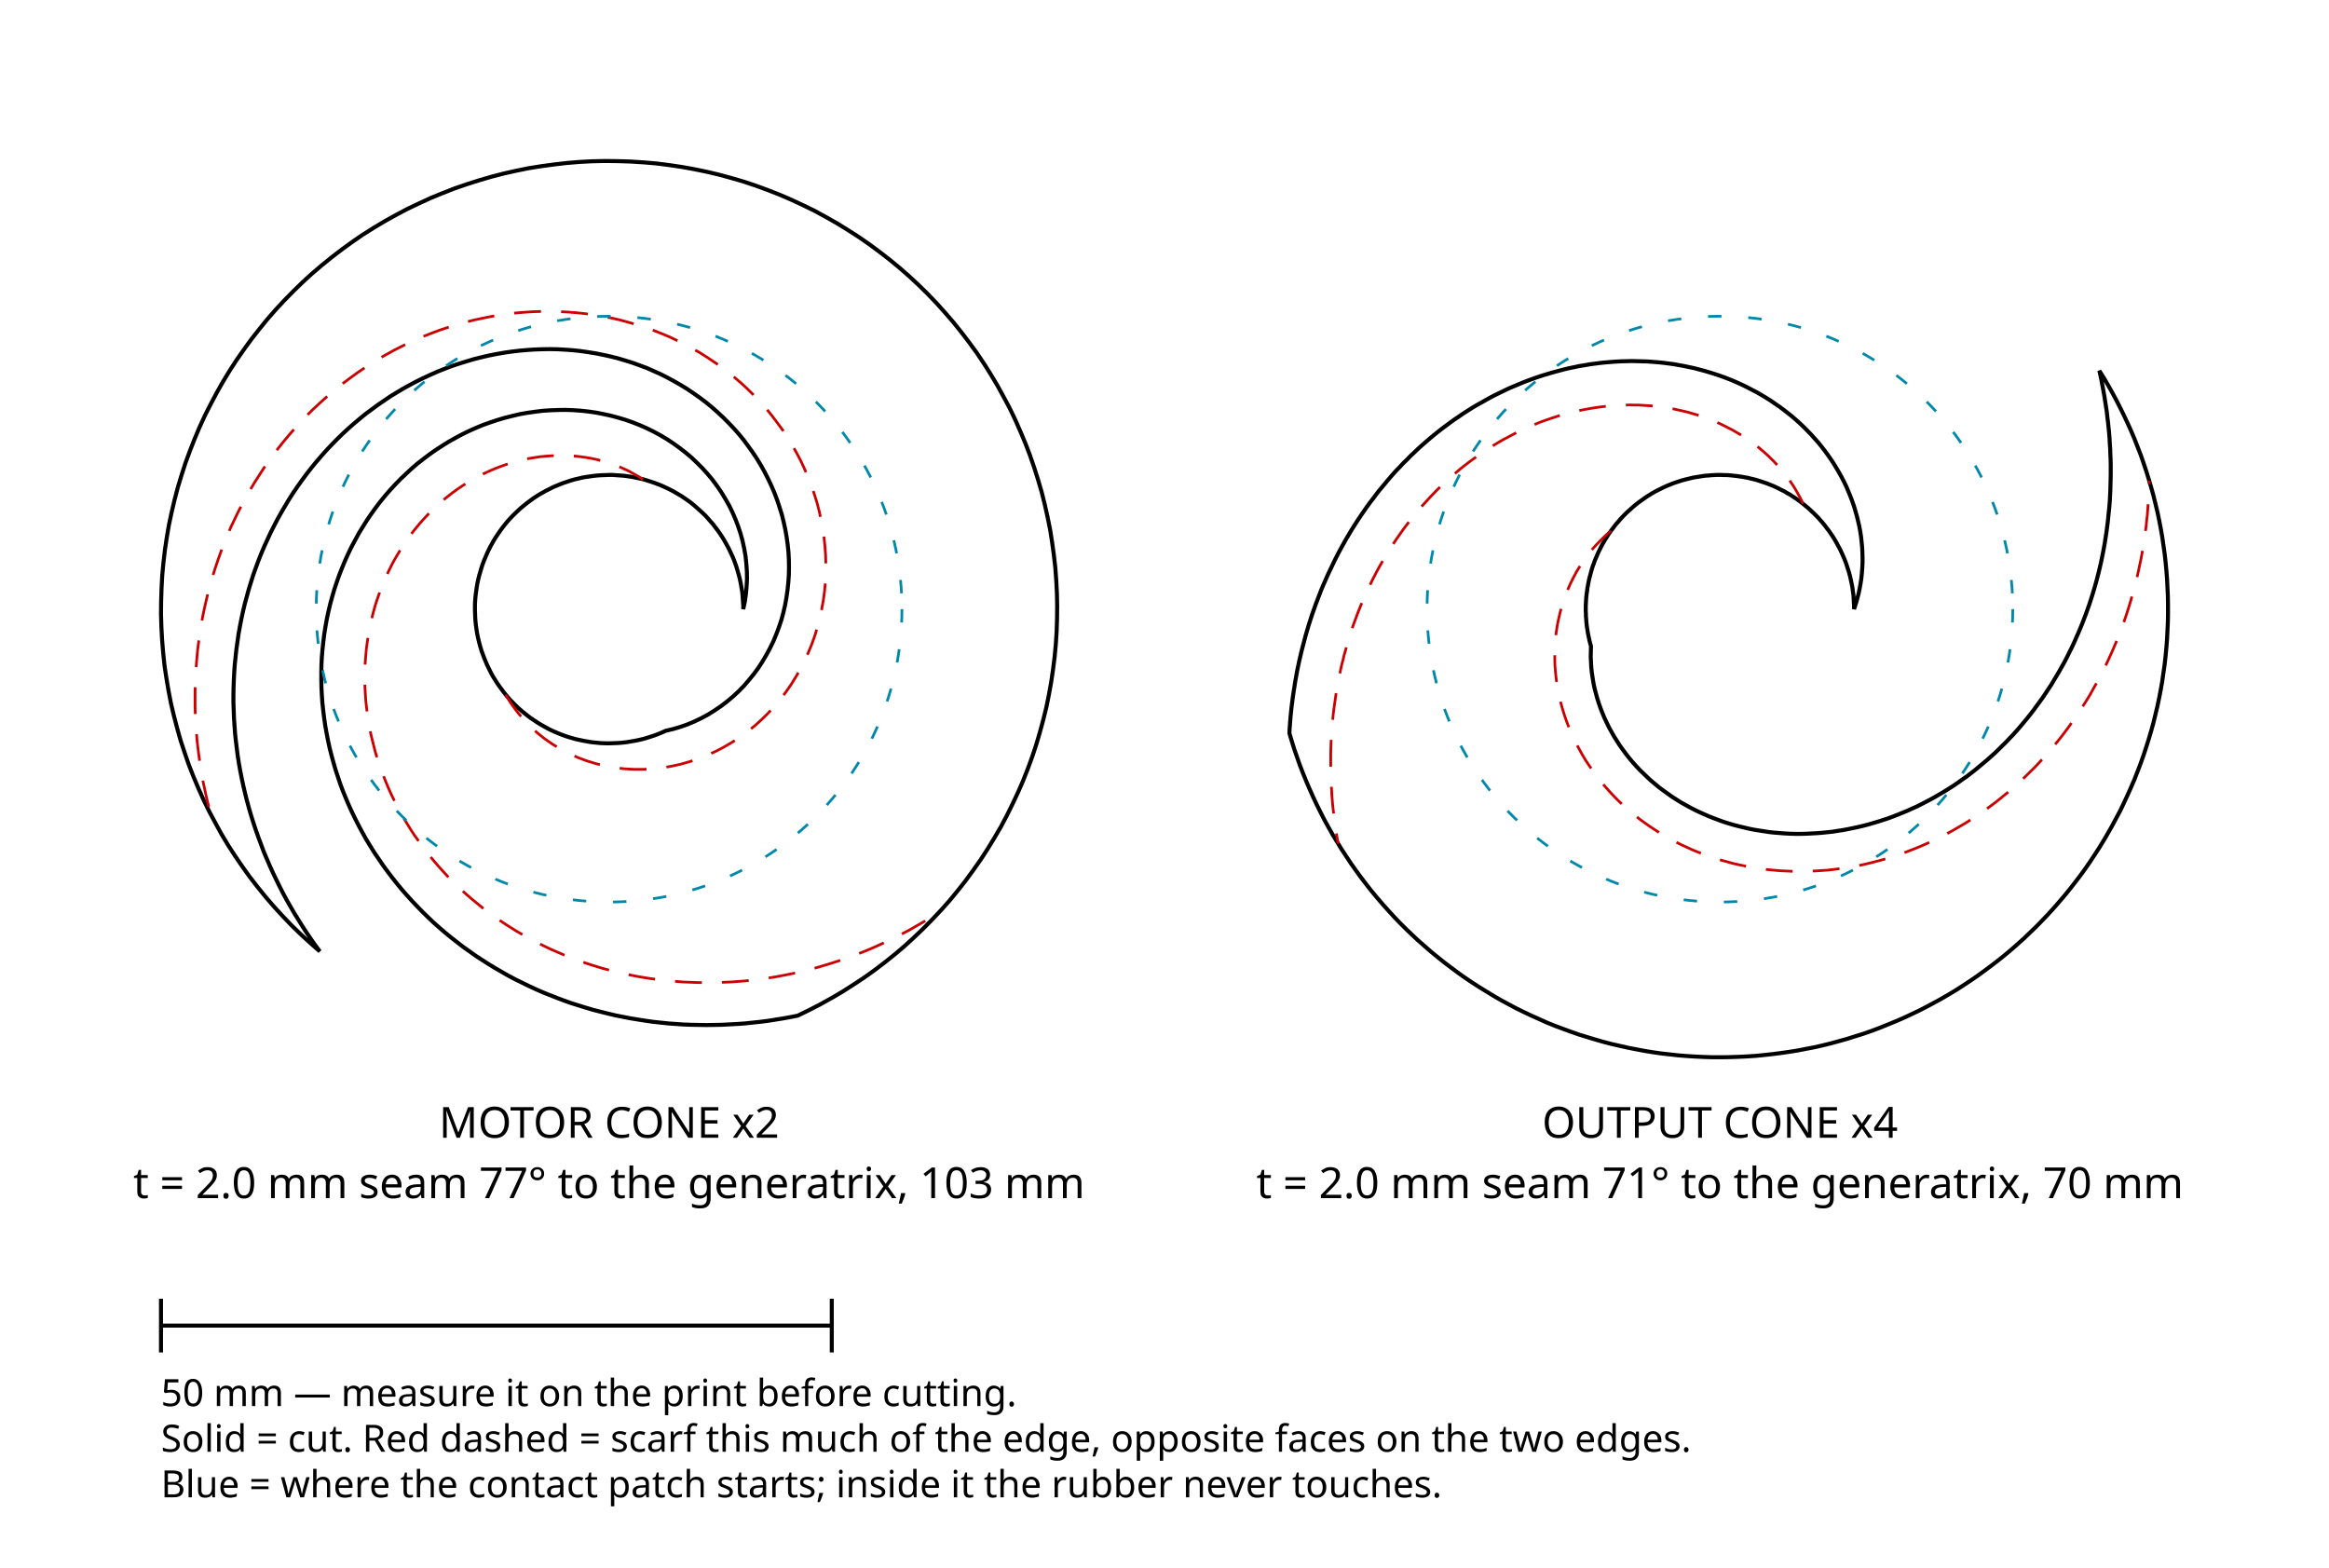
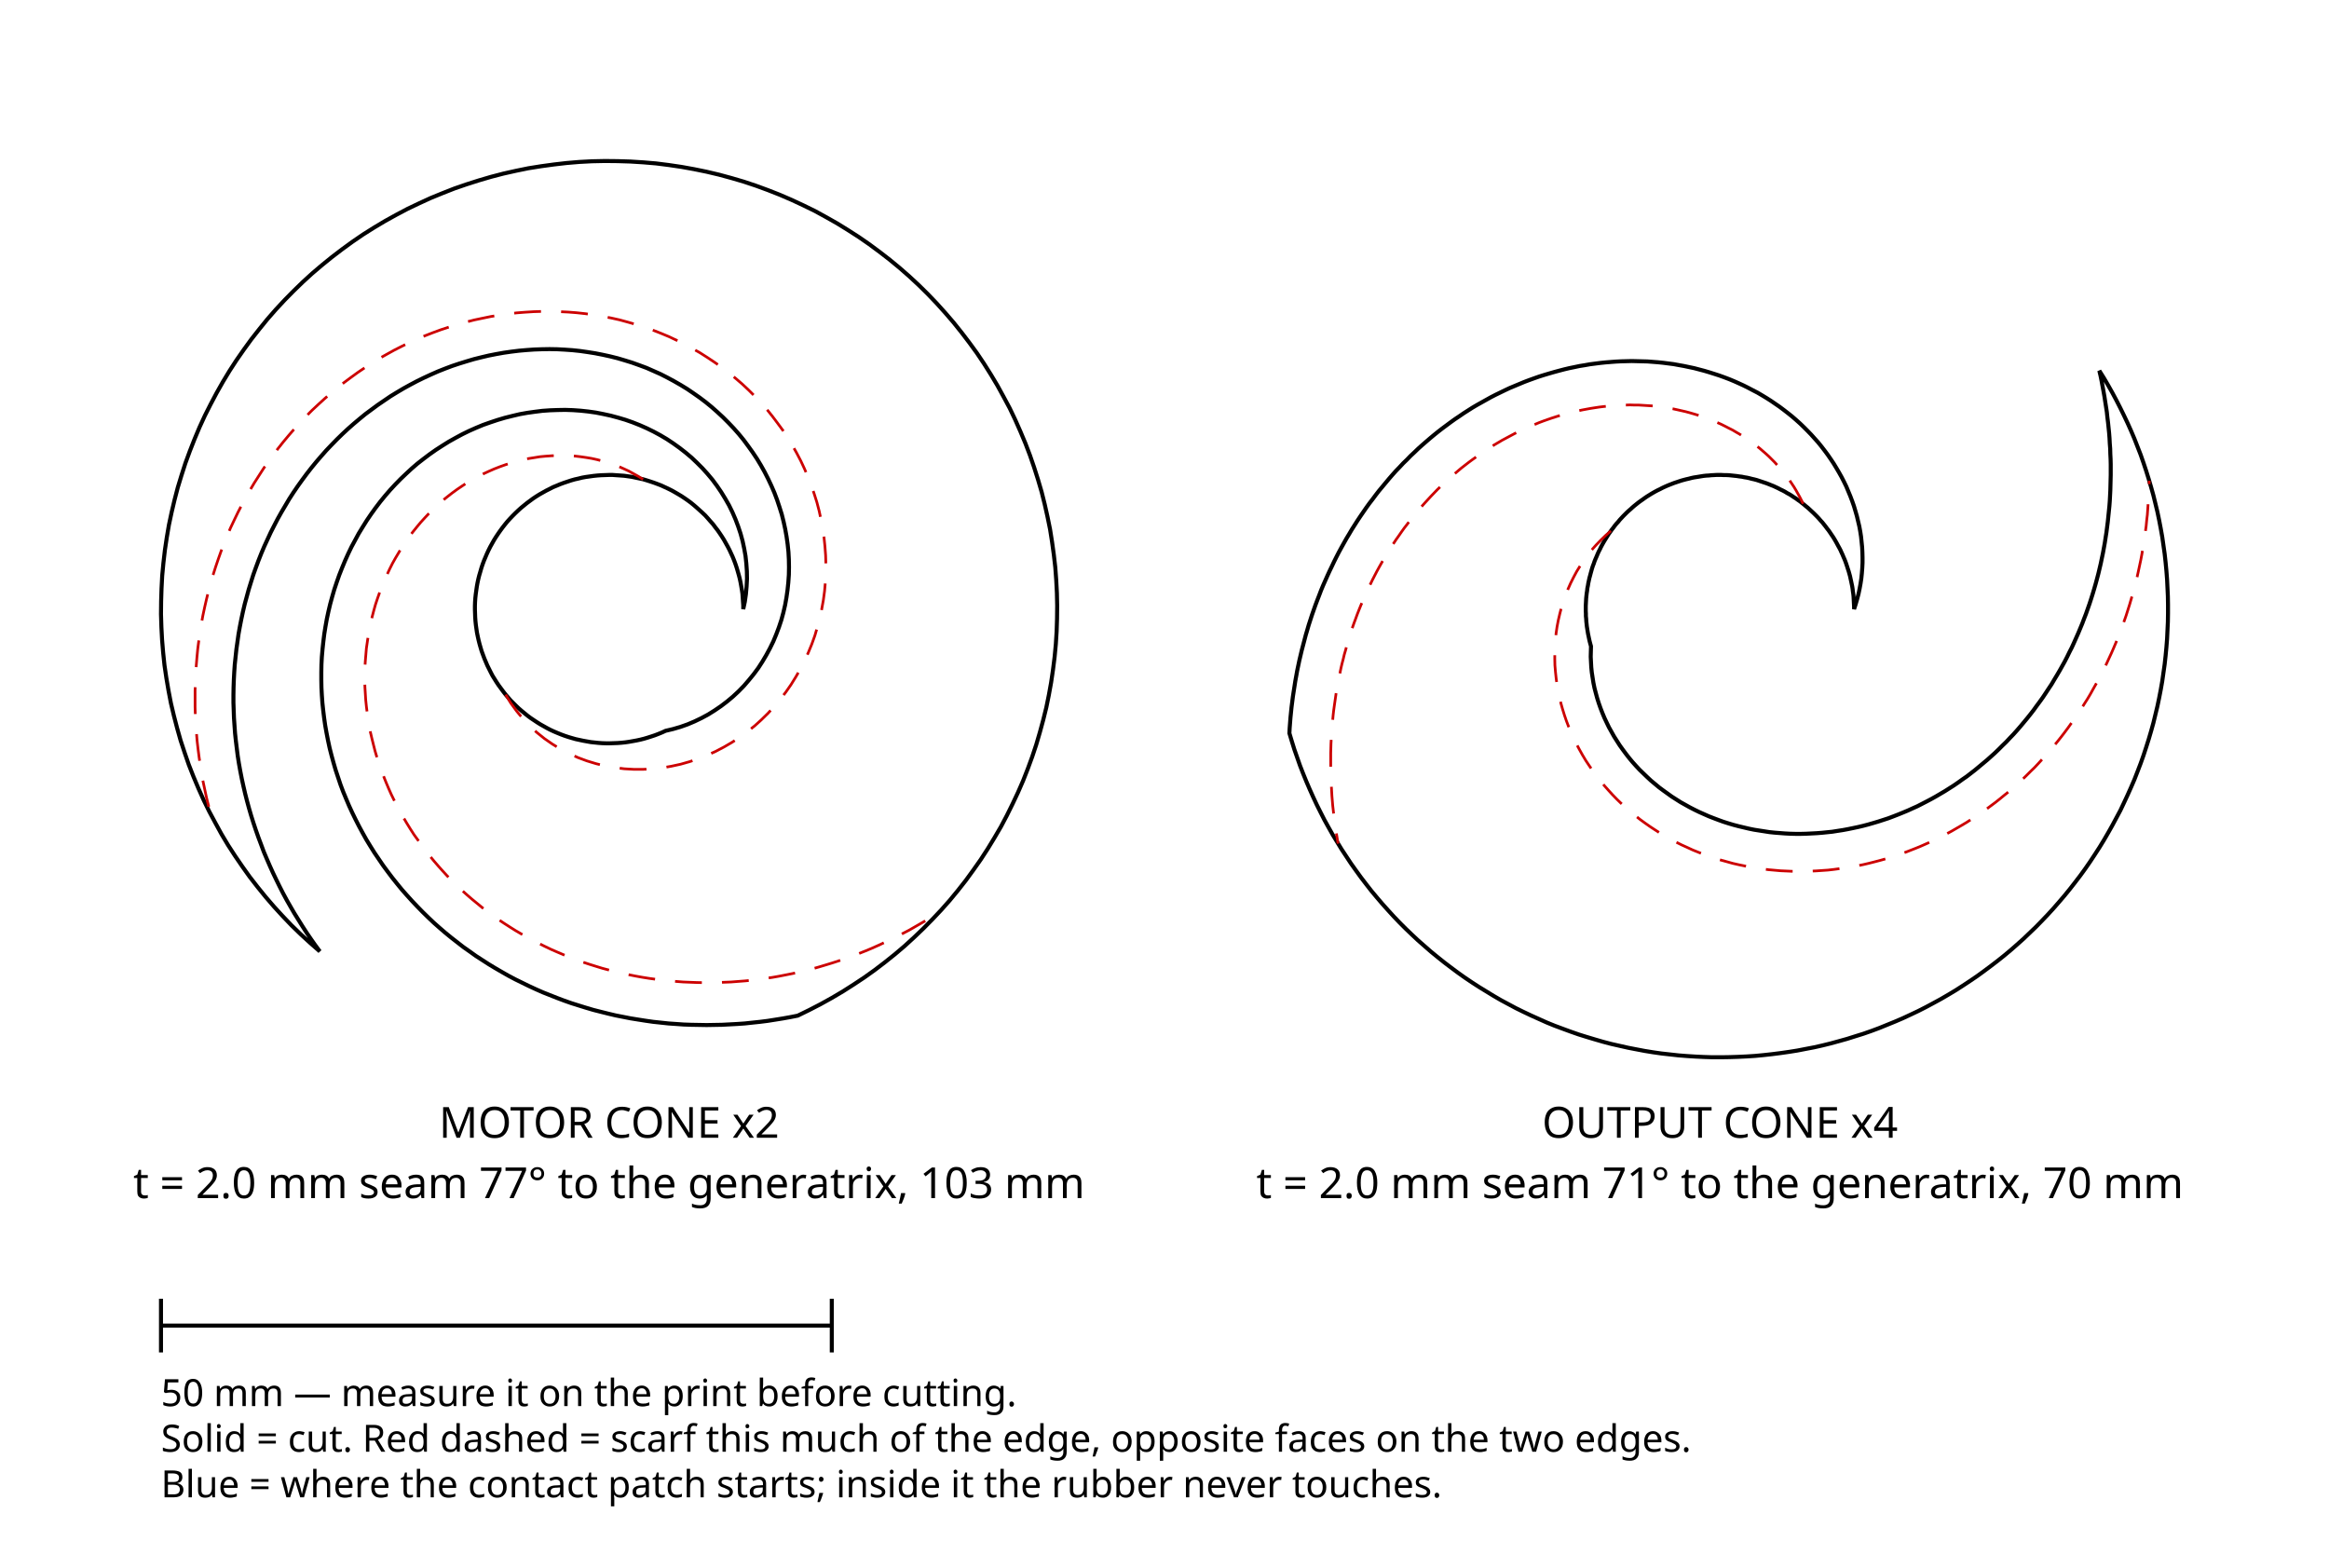
<svg xmlns="http://www.w3.org/2000/svg" width="173.6mm" height="116.8mm" viewBox="0 0 173.6 116.8">
  <polygon points="55.40,45.40 55.52,44.84 55.60,44.28 55.65,43.71 55.68,43.14 55.67,42.57 55.63,42.00 55.57,41.44 55.47,40.88 55.35,40.32 55.20,39.77 55.02,39.23 54.82,38.70 54.59,38.17 54.34,37.66 54.06,37.17 53.76,36.68 53.44,36.21 53.10,35.75 52.73,35.31 52.35,34.89 51.95,34.49 51.54,34.10 51.10,33.73 50.65,33.38 50.19,33.05 49.71,32.73 49.22,32.44 48.72,32.17 48.21,31.92 47.69,31.69 47.16,31.48 46.62,31.29 46.08,31.13 45.52,30.98 44.97,30.86 44.41,30.75 43.84,30.67 43.28,30.61 42.71,30.57 42.14,30.55 41.57,30.56 41.00,30.58 40.43,30.62 39.87,30.69 39.30,30.77 38.74,30.87 38.19,31.00 37.63,31.14 37.09,31.30 36.55,31.48 36.01,31.67 35.48,31.89 34.96,32.12 34.45,32.37 33.95,32.64 33.45,32.92 32.97,33.22 32.49,33.53 32.02,33.86 31.57,34.20 31.12,34.55 30.69,34.92 30.27,35.31 29.86,35.70 29.46,36.11 29.07,36.53 28.70,36.96 28.34,37.40 27.99,37.86 27.66,38.32 27.34,38.79 27.04,39.27 26.74,39.76 26.47,40.26 26.20,40.76 25.95,41.28 25.72,41.79 25.50,42.32 25.29,42.85 25.10,43.39 24.92,43.93 24.76,44.48 24.61,45.03 24.48,45.58 24.36,46.14 24.26,46.70 24.17,47.26 24.10,47.83 24.04,48.39 23.99,48.96 23.96,49.53 23.95,50.10 23.95,50.67 23.96,51.24 23.99,51.81 24.03,52.38 24.09,52.94 24.16,53.51 24.24,54.07 24.34,54.63 24.45,55.19 24.57,55.75 24.71,56.30 24.86,56.85 25.02,57.40 25.20,57.94 25.38,58.48 25.58,59.01 25.80,59.54 26.02,60.06 26.26,60.58 26.51,61.09 26.77,61.60 27.04,62.10 27.32,62.60 27.62,63.09 27.92,63.57 28.24,64.04 28.56,64.51 28.90,64.97 29.24,65.42 29.60,65.87 29.96,66.31 30.34,66.74 30.72,67.16 31.11,67.57 31.51,67.98 31.92,68.38 32.33,68.77 32.76,69.15 33.19,69.52 33.63,69.88 34.08,70.23 34.53,70.58 35.00,70.91 35.46,71.24 35.94,71.55 36.42,71.86 36.90,72.15 37.40,72.44 37.89,72.72 38.40,72.99 38.91,73.24 39.42,73.49 39.94,73.73 40.46,73.96 40.99,74.17 41.52,74.38 42.05,74.58 42.59,74.77 43.13,74.94 43.68,75.11 44.22,75.27 44.77,75.41 45.33,75.55 45.88,75.68 46.44,75.79 47.00,75.90 47.56,75.99 48.13,76.08 48.69,76.16 49.26,76.22 49.82,76.28 50.39,76.32 50.96,76.36 51.53,76.38 52.10,76.39 52.67,76.40 53.24,76.39 53.81,76.38 54.38,76.35 54.95,76.32 55.52,76.28 56.08,76.22 56.65,76.16 57.21,76.09 57.78,76.00 58.34,75.91 58.90,75.81 59.46,75.70 60.32,75.28 61.17,74.84 62.00,74.38 62.83,73.89 63.63,73.38 64.43,72.85 65.20,72.30 65.96,71.72 66.71,71.12 67.44,70.50 68.14,69.86 68.83,69.20 69.50,68.52 70.16,67.82 70.79,67.11 71.40,66.37 71.99,65.62 72.55,64.85 73.10,64.07 73.62,63.27 74.12,62.45 74.60,61.63 75.05,60.78 75.47,59.93 75.88,59.06 76.26,58.19 76.61,57.30 76.94,56.40 77.24,55.50 77.51,54.58 77.76,53.66 77.99,52.73 78.18,51.80 78.35,50.86 78.49,49.91 78.61,48.96 78.70,48.01 78.76,47.06 78.79,46.11 78.80,45.15 78.78,44.20 78.73,43.24 78.66,42.29 78.55,41.34 78.42,40.40 78.27,39.45 78.08,38.52 77.87,37.58 77.64,36.66 77.37,35.74 77.08,34.83 76.77,33.93 76.43,33.04 76.06,32.16 75.67,31.28 75.26,30.42 74.81,29.58 74.35,28.74 73.86,27.92 73.35,27.11 72.82,26.32 72.26,25.55 71.68,24.79 71.08,24.04 70.46,23.32 69.82,22.61 69.16,21.92 68.48,21.25 67.78,20.60 67.06,19.97 66.32,19.36 65.57,18.78 64.80,18.21 64.02,17.67 63.21,17.15 62.40,16.65 61.57,16.18 60.73,15.72 59.87,15.30 59.01,14.90 58.13,14.52 57.24,14.17 56.34,13.84 55.44,13.54 54.52,13.27 53.60,13.02 52.67,12.80 51.74,12.61 50.80,12.44 49.85,12.30 48.90,12.18 47.95,12.10 47.00,12.04 46.04,12.01 45.09,12.00 44.13,12.02 43.18,12.07 42.23,12.15 41.28,12.26 40.33,12.39 39.39,12.54 38.46,12.73 37.52,12.94 36.60,13.18 35.68,13.45 34.77,13.74 33.87,14.05 32.98,14.40 32.10,14.76 31.23,15.16 30.37,15.57 29.52,16.02 28.69,16.48 27.87,16.97 27.06,17.48 26.27,18.02 25.50,18.58 24.74,19.16 24.00,19.76 23.27,20.38 22.57,21.02 21.88,21.69 21.21,22.37 20.56,23.07 19.93,23.79 19.33,24.53 18.74,25.28 18.18,26.05 17.63,26.84 17.11,27.64 16.62,28.45 16.15,29.28 15.70,30.13 15.27,30.98 14.87,31.85 14.50,32.73 14.15,33.62 13.82,34.52 13.53,35.42 13.25,36.34 13.01,37.26 12.79,38.19 12.59,39.13 12.43,40.07 12.29,41.01 12.18,41.96 12.09,42.91 12.04,43.86 12.01,44.82 12.00,45.77 12.03,46.73 12.08,47.68 12.16,48.63 12.26,49.58 12.40,50.53 12.56,51.47 12.74,52.41 12.96,53.34 13.20,54.26 13.46,55.18 13.76,56.09 14.07,56.99 14.42,57.88 14.79,58.76 15.18,59.63 15.60,60.49 16.05,61.33 16.51,62.17 17.00,62.99 17.52,63.79 18.06,64.58 18.61,65.35 19.20,66.11 19.80,66.85 20.42,67.57 21.07,68.28 21.73,68.97 22.41,69.63 23.12,70.28 23.84,70.91 23.84,70.91 23.50,70.45 23.17,69.98 22.85,69.51 22.54,69.03 22.24,68.55 21.94,68.07 21.65,67.57 21.37,67.08 21.10,66.58 20.84,66.07 20.59,65.56 20.34,65.04 20.11,64.53 19.88,64.00 19.66,63.48 19.46,62.94 19.26,62.41 19.07,61.87 18.89,61.33 18.72,60.79 18.56,60.24 18.41,59.69 18.27,59.14 18.14,58.58 18.02,58.03 17.91,57.47 17.81,56.91 17.72,56.34 17.65,55.78 17.58,55.21 17.52,54.65 17.48,54.08 17.44,53.51 17.42,52.94 17.40,52.37 17.40,51.80 17.41,51.23 17.43,50.66 17.46,50.09 17.50,49.52 17.56,48.96 17.62,48.39 17.70,47.83 17.78,47.26 17.88,46.70 17.99,46.14 18.11,45.58 18.24,45.03 18.39,44.48 18.54,43.93 18.71,43.38 18.88,42.84 19.07,42.31 19.27,41.77 19.48,41.24 19.70,40.72 19.94,40.20 20.18,39.68 20.44,39.17 20.70,38.67 20.98,38.17 21.27,37.68 21.56,37.19 21.87,36.71 22.19,36.24 22.52,35.78 22.86,35.32 23.21,34.87 23.57,34.43 23.94,34.00 24.32,33.57 24.71,33.16 25.11,32.75 25.52,32.35 25.94,31.96 26.36,31.59 26.80,31.22 27.24,30.86 27.70,30.52 28.16,30.18 28.63,29.86 29.10,29.54 29.59,29.24 30.08,28.95 30.57,28.68 31.08,28.41 31.59,28.16 32.11,27.92 32.63,27.69 33.16,27.48 33.69,27.28 34.23,27.10 34.78,26.93 35.32,26.77 35.88,26.63 36.43,26.50 36.99,26.39 37.55,26.29 38.11,26.21 38.68,26.14 39.25,26.09 39.82,26.05 40.39,26.03 40.96,26.02 41.53,26.03 42.09,26.06 42.66,26.10 43.23,26.16 43.79,26.24 44.36,26.33 44.92,26.44 45.47,26.56 46.03,26.70 46.57,26.86 47.12,27.03 47.65,27.22 48.19,27.42 48.71,27.65 49.23,27.88 49.74,28.14 50.24,28.41 50.73,28.69 51.22,28.99 51.69,29.31 52.16,29.64 52.61,29.98 53.05,30.34 53.48,30.72 53.90,31.11 54.30,31.51 54.69,31.92 55.07,32.35 55.43,32.79 55.77,33.25 56.10,33.71 56.42,34.19 56.71,34.67 56.99,35.17 57.25,35.68 57.49,36.19 57.72,36.72 57.92,37.25 58.10,37.79 58.27,38.33 58.41,38.89 58.53,39.44 58.63,40.00 58.71,40.57 58.77,41.14 58.80,41.70 58.81,42.27 58.80,42.84 58.76,43.41 58.70,43.98 58.62,44.54 58.52,45.10 58.39,45.66 58.24,46.21 58.06,46.75 57.86,47.28 57.64,47.81 57.39,48.32 57.12,48.82 56.83,49.31 56.52,49.79 56.18,50.25 55.82,50.69 55.45,51.12 55.05,51.53 54.63,51.92 54.20,52.28 53.74,52.63 53.27,52.95 52.79,53.25 52.29,53.52 51.77,53.77 51.25,53.99 50.71,54.18 50.16,54.34 49.61,54.47 49.35,54.59 49.08,54.70 48.82,54.80 48.55,54.89 48.27,54.98 48.00,55.06 47.72,55.13 47.44,55.19 47.16,55.24 46.88,55.29 46.60,55.33 46.31,55.36 46.03,55.38 45.74,55.39 45.46,55.40 45.17,55.40 44.88,55.39 44.60,55.37 44.31,55.34 44.03,55.31 43.75,55.26 43.47,55.21 43.19,55.15 42.91,55.09 42.63,55.01 42.36,54.93 42.09,54.84 41.82,54.74 41.55,54.63 41.29,54.52 41.03,54.40 40.78,54.27 40.53,54.13 40.28,53.99 40.04,53.84 39.80,53.68 39.56,53.52 39.33,53.35 39.11,53.17 38.89,52.99 38.67,52.80 38.46,52.60 38.26,52.40 38.06,52.20 37.87,51.98 37.69,51.77 37.51,51.54 37.34,51.31 37.17,51.08 37.01,50.84 36.86,50.60 36.71,50.36 36.58,50.11 36.45,49.85 36.32,49.59 36.21,49.33 36.10,49.07 36.00,48.80 35.90,48.53 35.82,48.26 35.74,47.98 35.67,47.70 35.61,47.43 35.55,47.14 35.51,46.86 35.47,46.58 35.44,46.29 35.42,46.01 35.41,45.72 35.40,45.44 35.40,45.15 35.41,44.87 35.43,44.58 35.46,44.30 35.50,44.01 35.54,43.73 35.59,43.45 35.65,43.17 35.72,42.89 35.80,42.62 35.88,42.34 35.97,42.07 36.07,41.80 36.18,41.54 36.29,41.28 36.41,41.02 36.54,40.76 36.68,40.51 36.82,40.26 36.97,40.02 37.13,39.78 37.29,39.55 37.46,39.32 37.64,39.09 37.82,38.87 38.01,38.66 38.21,38.45 38.41,38.25 38.62,38.05 38.83,37.86 39.05,37.68 39.27,37.50 39.50,37.33 39.73,37.16 39.97,37.00 40.21,36.85 40.46,36.71 40.71,36.57 40.97,36.44 41.22,36.31 41.49,36.20 41.75,36.09 42.02,35.99 42.29,35.90 42.56,35.81 42.84,35.73 43.11,35.67 43.39,35.60 43.67,35.55 43.96,35.51 44.24,35.47 44.53,35.44 44.81,35.42 45.10,35.41 45.38,35.40 45.67,35.40 45.95,35.42 46.24,35.44 46.52,35.46 46.81,35.50 47.09,35.54 47.37,35.60 47.65,35.66 47.93,35.72 48.20,35.80 48.48,35.89 48.75,35.98 49.02,36.08 49.28,36.18 49.54,36.30 49.80,36.42 50.06,36.55 50.31,36.69 50.55,36.83 50.80,36.98 51.04,37.14 51.27,37.30 51.50,37.47 51.72,37.65 51.94,37.84 52.15,38.03 52.36,38.22 52.57,38.42 52.76,38.63 52.95,38.85 53.14,39.06 53.31,39.29 53.49,39.52 53.65,39.75 53.81,39.99 53.96,40.23 54.10,40.48 54.24,40.73 54.37,40.98 54.49,41.24 54.61,41.50 54.72,41.77 54.82,42.04 54.91,42.31 54.99,42.58 55.07,42.86 55.14,43.13 55.20,43.41 55.25,43.69 55.30,43.98 55.34,44.26 55.36,44.54 55.38,44.83 55.40,45.11" fill="none" stroke="#000" stroke-width="0.3" />
  <polyline points="47.93,35.73 47.59,35.51 47.23,35.31 46.87,35.11 46.50,34.94 46.12,34.77 45.73,34.63 45.33,34.49 44.93,34.37 44.52,34.26 44.11,34.17 43.69,34.10 43.27,34.04 42.84,33.99 42.41,33.96 41.98,33.95 41.55,33.95 41.12,33.97 40.68,34.00 40.25,34.04 39.82,34.11 39.38,34.18 38.95,34.27 38.52,34.38 38.10,34.50 37.67,34.64 37.25,34.79 36.84,34.95 36.43,35.13 36.02,35.32 35.62,35.53 35.22,35.74 34.83,35.97 34.45,36.22 34.08,36.47 33.71,36.74 33.35,37.02 32.99,37.31 32.65,37.62 32.31,37.93 31.99,38.25 31.67,38.59 31.36,38.93 31.06,39.29 30.77,39.65 30.49,40.02 30.22,40.40 29.96,40.79 29.72,41.19 29.48,41.59 29.25,42.00 29.04,42.42 28.84,42.85 28.64,43.28 28.46,43.71 28.30,44.15 28.14,44.60 27.99,45.05 27.86,45.51 27.74,45.97 27.63,46.43 27.53,46.90 27.45,47.37 27.38,47.84 27.31,48.32 27.27,48.80 27.23,49.28 27.20,49.76 27.19,50.24 27.19,50.72 27.20,51.20 27.23,51.68 27.26,52.17 27.31,52.65 27.37,53.13 27.44,53.61 27.52,54.09 27.61,54.57 27.72,55.04 27.84,55.52 27.96,55.99 28.10,56.46 28.25,56.92 28.41,57.39 28.59,57.85 28.77,58.30 28.96,58.75 29.16,59.20 29.38,59.65 29.60,60.08 29.83,60.52 30.08,60.95 30.33,61.37 30.59,61.79 30.86,62.21 31.15,62.61 31.44,63.02 31.73,63.41 32.04,63.80 32.36,64.19 32.68,64.56 33.01,64.93 33.35,65.30 33.70,65.66 34.06,66.01 34.42,66.35 34.79,66.68 35.17,67.01 35.56,67.33 35.95,67.65 36.35,67.95 36.75,68.25 37.16,68.54 37.58,68.82 38.00,69.09 38.43,69.36 38.86,69.61 39.30,69.86 39.74,70.10 40.19,70.33 40.64,70.55 41.10,70.77 41.56,70.97 42.03,71.17 42.50,71.36 42.97,71.54 43.45,71.71 43.93,71.87 44.41,72.02 44.90,72.17 45.39,72.30 45.88,72.43 46.38,72.54 46.88,72.65 47.38,72.75 47.88,72.84 48.38,72.92 48.89,72.99 49.39,73.05 49.90,73.11 50.41,73.15 50.92,73.19 51.43,73.21 51.94,73.23 52.45,73.24 52.96,73.24 53.48,73.23 53.99,73.21 54.50,73.19 55.01,73.15 55.53,73.11 56.04,73.06 56.55,72.99 57.06,72.92 57.56,72.85 58.07,72.76 58.58,72.66 59.08,72.56 59.59,72.45 60.09,72.33 60.59,72.20 61.08,72.06 61.58,71.91 62.07,71.76 62.56,71.60 63.05,71.43 63.54,71.25 64.02,71.07 64.50,70.88 64.98,70.68 65.45,70.47 65.92,70.25 66.39,70.03 66.86,69.80 67.32,69.56 67.78,69.32 68.23,69.06 68.68,68.80 69.13,68.54 69.57,68.27 70.01,67.99" fill="none" stroke="#c00" stroke-width="0.2" stroke-dasharray="2,1.5" />
  <polyline points="37.69,51.77 38.07,52.40 38.50,52.99 38.97,53.56 39.47,54.09 40.00,54.58 40.57,55.04 41.16,55.45 41.78,55.83 42.42,56.16 43.07,56.46 43.74,56.71 44.43,56.92 45.12,57.09 45.82,57.21 46.53,57.30 47.23,57.34 47.94,57.34 48.65,57.31 49.35,57.23 50.04,57.11 50.73,56.96 51.40,56.77 52.06,56.55 52.71,56.29 53.35,56.00 53.96,55.68 54.56,55.33 55.14,54.95 55.70,54.54 56.24,54.11 56.75,53.65 57.24,53.17 57.71,52.66 58.15,52.14 58.57,51.59 58.96,51.03 59.32,50.45 59.66,49.86 59.97,49.25 60.25,48.64 60.51,48.01 60.74,47.37 60.93,46.72 61.11,46.06 61.25,45.40 61.37,44.74 61.46,44.07 61.52,43.40 61.55,42.73 61.56,42.06 61.54,41.39 61.49,40.72 61.42,40.05 61.33,39.39 61.20,38.74 61.06,38.09 60.89,37.44 60.69,36.81 60.47,36.18 60.23,35.56 59.97,34.95 59.69,34.35 59.38,33.76 59.06,33.19 58.71,32.62 58.35,32.07 57.96,31.54 57.56,31.01 57.15,30.50 56.71,30.01 56.26,29.53 55.80,29.07 55.32,28.62 54.82,28.19 54.32,27.78 53.80,27.38 53.26,27.00 52.72,26.64 52.17,26.29 51.60,25.97 51.03,25.66 50.45,25.37 49.86,25.09 49.26,24.84 48.65,24.60 48.04,24.39 47.43,24.19 46.80,24.01 46.18,23.84 45.55,23.70 44.91,23.58 44.27,23.47 43.63,23.38 42.99,23.31 42.35,23.26 41.71,23.23 41.06,23.21 40.42,23.21 39.78,23.23 39.14,23.27 38.50,23.32 37.86,23.40 37.22,23.49 36.59,23.59 35.96,23.72 35.34,23.85 34.72,24.01 34.10,24.18 33.49,24.37 32.88,24.57 32.28,24.79 31.69,25.02 31.10,25.27 30.52,25.53 29.95,25.81 29.38,26.10 28.82,26.41 28.27,26.72 27.73,27.06 27.20,27.40 26.67,27.76 26.16,28.13 25.65,28.51 25.15,28.90 24.66,29.31 24.19,29.72 23.72,30.15 23.26,30.58 22.81,31.03 22.38,31.49 21.95,31.96 21.54,32.43 21.13,32.92 20.74,33.41 20.36,33.91 19.99,34.42 19.63,34.94 19.29,35.47 18.95,36.00 18.63,36.54 18.32,37.09 18.02,37.64 17.73,38.20 17.46,38.76 17.19,39.33 16.94,39.91 16.71,40.49 16.48,41.08 16.27,41.67 16.07,42.26 15.88,42.86 15.70,43.46 15.54,44.06 15.39,44.67 15.25,45.28 15.12,45.89 15.01,46.50 14.91,47.12 14.82,47.74 14.74,48.36 14.68,48.98 14.63,49.60 14.58,50.22 14.56,50.84 14.54,51.47 14.54,52.09 14.54,52.71 14.56,53.33 14.60,53.96 14.64,54.58 14.69,55.20 14.76,55.81 14.84,56.43 14.93,57.04 15.03,57.66 15.14,58.27 15.27,58.88 15.40,59.48 15.55,60.08 15.70,60.68" fill="none" stroke="#c00" stroke-width="0.2" stroke-dasharray="2,1.5" />
-   <circle cx="45.40" cy="45.40" r="21.83" fill="none" stroke="#08a" stroke-width="0.2" stroke-dasharray="1,2" />
  <text x="45.4" y="84.8" font-family="sans-serif" font-size="3.2" text-anchor="middle">MOTOR CONE x2</text>
  <text x="45.4" y="89.3" font-family="sans-serif" font-size="3.2" text-anchor="middle">t = 2.0 mm   seam 77° to the generatrix, 103 mm</text>
  <polygon points="138.20,45.40 138.32,45.03 138.43,44.65 138.53,44.27 138.61,43.89 138.68,43.51 138.74,43.12 138.78,42.73 138.81,42.34 138.83,41.95 138.83,41.56 138.82,41.17 138.80,40.78 138.76,40.39 138.72,40.00 138.66,39.61 138.59,39.23 138.50,38.85 138.41,38.47 138.30,38.09 138.19,37.72 138.06,37.35 137.92,36.98 137.77,36.62 137.62,36.26 137.45,35.91 137.27,35.56 137.08,35.22 136.88,34.88 136.68,34.55 136.46,34.22 136.24,33.90 136.01,33.59 135.77,33.28 135.52,32.97 135.26,32.68 135.00,32.39 134.73,32.11 134.45,31.83 134.17,31.56 133.88,31.30 133.58,31.04 133.28,30.80 132.97,30.56 132.65,30.32 132.33,30.10 132.01,29.88 131.68,29.67 131.35,29.47 131.01,29.27 130.66,29.09 130.32,28.91 129.96,28.73 129.61,28.57 129.25,28.41 128.89,28.26 128.52,28.12 128.16,27.99 127.79,27.87 127.41,27.75 127.04,27.64 126.66,27.54 126.28,27.44 125.90,27.36 125.52,27.28 125.13,27.21 124.75,27.14 124.36,27.09 123.97,27.04 123.58,27.00 123.19,26.97 122.80,26.94 122.41,26.93 122.02,26.92 121.63,26.91 121.24,26.92 120.85,26.93 120.45,26.95 120.06,26.98 119.68,27.01 119.29,27.05 118.90,27.10 118.51,27.15 118.12,27.22 117.74,27.28 117.36,27.36 116.97,27.44 116.59,27.53 116.21,27.63 115.84,27.73 115.46,27.84 115.09,27.95 114.71,28.07 114.34,28.20 113.98,28.33 113.61,28.47 113.25,28.62 112.89,28.77 112.53,28.92 112.17,29.09 111.82,29.26 111.47,29.43 111.12,29.61 110.78,29.80 110.44,29.99 110.10,30.18 109.76,30.38 109.43,30.59 109.10,30.80 108.78,31.02 108.45,31.24 108.13,31.47 107.82,31.70 107.51,31.93 107.20,32.17 106.89,32.42 106.59,32.67 106.30,32.92 106.00,33.18 105.71,33.44 105.43,33.71 105.14,33.98 104.87,34.26 104.59,34.53 104.32,34.82 104.05,35.10 103.79,35.39 103.53,35.69 103.28,35.99 103.03,36.29 102.78,36.59 102.54,36.90 102.31,37.21 102.07,37.52 101.84,37.84 101.62,38.16 101.40,38.48 101.18,38.81 100.97,39.14 100.76,39.47 100.56,39.81 100.36,40.14 100.17,40.48 99.98,40.82 99.79,41.17 99.61,41.52 99.44,41.86 99.27,42.22 99.10,42.57 98.94,42.92 98.78,43.28 98.62,43.64 98.47,44.00 98.33,44.37 98.19,44.73 98.05,45.10 97.92,45.47 97.79,45.84 97.67,46.21 97.55,46.58 97.44,46.96 97.33,47.33 97.23,47.71 97.13,48.09 97.03,48.47 96.94,48.85 96.85,49.23 96.77,49.61 96.69,49.99 96.62,50.38 96.55,50.76 96.49,51.15 96.43,51.53 96.37,51.92 96.32,52.31 96.27,52.70 96.23,53.09 96.19,53.48 96.16,53.87 96.13,54.26 96.11,54.65 96.29,55.25 96.48,55.86 96.69,56.46 96.90,57.06 97.13,57.65 97.37,58.24 97.62,58.82 97.88,59.40 98.15,59.98 98.43,60.54 98.72,61.11 99.03,61.67 99.34,62.22 99.67,62.76 100.00,63.30 100.35,63.83 100.70,64.36 101.07,64.88 101.44,65.39 101.83,65.90 102.22,66.40 102.63,66.89 103.04,67.37 103.46,67.84 103.89,68.31 104.33,68.77 104.78,69.22 105.24,69.66 105.70,70.09 106.18,70.51 106.66,70.93 107.15,71.33 107.65,71.73 108.15,72.11 108.66,72.49 109.18,72.86 109.70,73.21 110.24,73.56 110.78,73.89 111.32,74.22 111.87,74.54 112.43,74.84 112.99,75.14 113.56,75.42 114.13,75.69 114.71,75.95 115.29,76.21 115.88,76.45 116.47,76.67 117.07,76.89 117.67,77.10 118.28,77.29 118.88,77.47 119.50,77.65 120.11,77.81 120.73,77.95 121.35,78.09 121.97,78.21 122.60,78.33 123.22,78.43 123.85,78.52 124.48,78.59 125.11,78.66 125.75,78.71 126.38,78.75 127.01,78.78 127.65,78.80 128.28,78.80 128.92,78.79 129.55,78.77 130.19,78.74 130.82,78.70 131.45,78.64 132.08,78.57 132.71,78.49 133.34,78.40 133.97,78.30 134.59,78.18 135.22,78.06 135.84,77.92 136.45,77.77 137.07,77.60 137.68,77.43 138.28,77.24 138.89,77.05 139.49,76.84 140.08,76.62 140.67,76.38 141.26,76.14 141.84,75.89 142.42,75.62 142.99,75.35 143.56,75.06 144.12,74.76 144.67,74.46 145.22,74.14 145.77,73.81 146.30,73.47 146.83,73.12 147.36,72.76 147.87,72.39 148.38,72.01 148.89,71.62 149.38,71.23 149.87,70.82 150.35,70.40 150.82,69.98 151.28,69.54 151.74,69.10 152.18,68.65 152.62,68.19 153.05,67.72 153.47,67.24 153.88,66.76 154.28,66.27 154.67,65.77 155.06,65.26 155.43,64.75 155.79,64.23 156.14,63.70 156.49,63.16 156.82,62.62 157.14,62.07 157.45,61.52 157.75,60.96 158.05,60.40 158.32,59.83 158.59,59.25 158.85,58.67 159.10,58.09 159.33,57.50 159.56,56.90 159.77,56.31 159.97,55.70 160.16,55.10 160.34,54.49 160.51,53.88 160.66,53.26 160.81,52.64 160.94,52.02 161.06,51.40 161.17,50.77 161.26,50.14 161.35,49.51 161.42,48.88 161.48,48.25 161.53,47.62 161.56,46.98 161.59,46.35 161.60,45.71 161.60,45.08 161.59,44.44 161.56,43.81 161.53,43.18 161.48,42.54 161.42,41.91 161.35,41.28 161.26,40.65 161.17,40.02 161.06,39.40 160.94,38.77 160.81,38.15 160.66,37.53 160.51,36.92 160.34,36.31 160.16,35.70 159.97,35.09 159.77,34.49 159.56,33.89 159.33,33.30 159.10,32.71 158.85,32.12 158.59,31.54 158.32,30.97 158.04,30.40 157.75,29.83 157.45,29.27 157.14,28.72 156.82,28.17 156.48,27.63 156.48,27.63 156.57,28.01 156.65,28.40 156.72,28.78 156.79,29.16 156.86,29.55 156.92,29.94 156.98,30.32 157.04,30.71 157.08,31.10 157.13,31.49 157.17,31.88 157.21,32.27 157.24,32.66 157.26,33.05 157.29,33.44 157.30,33.83 157.32,34.22 157.33,34.61 157.33,35.00 157.33,35.39 157.32,35.78 157.31,36.17 157.30,36.56 157.28,36.95 157.26,37.34 157.23,37.73 157.19,38.12 157.15,38.51 157.11,38.90 157.06,39.29 157.01,39.68 156.95,40.06 156.89,40.45 156.82,40.84 156.75,41.22 156.67,41.60 156.59,41.99 156.50,42.37 156.41,42.75 156.31,43.13 156.21,43.50 156.10,43.88 155.99,44.25 155.87,44.63 155.75,45.00 155.62,45.37 155.49,45.74 155.35,46.10 155.21,46.47 155.06,46.83 154.91,47.19 154.75,47.55 154.59,47.91 154.43,48.26 154.25,48.61 154.08,48.96 153.90,49.31 153.71,49.65 153.52,49.99 153.32,50.33 153.12,50.66 152.92,51.00 152.70,51.33 152.49,51.65 152.27,51.98 152.04,52.30 151.81,52.61 151.58,52.93 151.34,53.24 151.10,53.54 150.85,53.84 150.60,54.14 150.34,54.44 150.08,54.73 149.81,55.01 149.54,55.30 149.26,55.57 148.98,55.85 148.70,56.12 148.41,56.38 148.12,56.64 147.82,56.89 147.52,57.14 147.22,57.39 146.91,57.63 146.60,57.87 146.28,58.09 145.96,58.32 145.64,58.54 145.31,58.75 144.98,58.96 144.64,59.16 144.30,59.36 143.96,59.55 143.62,59.73 143.27,59.91 142.92,60.09 142.56,60.25 142.21,60.41 141.85,60.56 141.48,60.71 141.12,60.85 140.75,60.99 140.38,61.11 140.01,61.23 139.64,61.34 139.26,61.45 138.88,61.55 138.50,61.64 138.12,61.72 137.73,61.80 137.35,61.87 136.96,61.93 136.58,61.99 136.19,62.03 135.80,62.07 135.41,62.10 135.02,62.12 134.63,62.14 134.24,62.15 133.84,62.15 133.45,62.14 133.06,62.12 132.67,62.09 132.28,62.06 131.89,62.02 131.51,61.96 131.12,61.90 130.74,61.84 130.35,61.76 129.97,61.67 129.59,61.58 129.21,61.48 128.84,61.37 128.46,61.25 128.10,61.12 127.73,60.98 127.37,60.84 127.01,60.68 126.65,60.52 126.30,60.35 125.95,60.17 125.61,59.98 125.27,59.79 124.94,59.58 124.61,59.37 124.29,59.14 123.97,58.91 123.66,58.68 123.36,58.43 123.06,58.18 122.77,57.91 122.49,57.64 122.21,57.37 121.94,57.08 121.68,56.79 121.43,56.49 121.19,56.18 120.96,55.87 120.73,55.55 120.52,55.22 120.31,54.89 120.12,54.55 119.93,54.21 119.76,53.86 119.59,53.50 119.44,53.14 119.30,52.78 119.17,52.41 119.05,52.03 118.95,51.66 118.85,51.28 118.77,50.89 118.71,50.51 118.65,50.12 118.61,49.73 118.59,49.34 118.57,48.95 118.58,48.56 118.59,48.17 118.54,47.99 118.49,47.80 118.45,47.62 118.41,47.43 118.37,47.24 118.34,47.06 118.31,46.87 118.28,46.68 118.26,46.49 118.24,46.30 118.23,46.11 118.21,45.92 118.21,45.73 118.20,45.54 118.20,45.35 118.20,45.16 118.21,44.97 118.22,44.78 118.23,44.59 118.25,44.40 118.27,44.22 118.30,44.03 118.32,43.84 118.36,43.65 118.39,43.46 118.43,43.28 118.47,43.09 118.52,42.91 118.57,42.72 118.62,42.54 118.67,42.36 118.73,42.18 118.80,42.00 118.86,41.82 118.93,41.65 119.01,41.47 119.08,41.30 119.16,41.12 119.25,40.95 119.33,40.78 119.42,40.61 119.51,40.45 119.61,40.28 119.71,40.12 119.81,39.96 119.91,39.80 120.02,39.65 120.13,39.49 120.25,39.34 120.36,39.19 120.48,39.04 120.61,38.90 120.73,38.75 120.86,38.61 120.99,38.47 121.12,38.34 121.26,38.20 121.40,38.07 121.54,37.95 121.68,37.82 121.82,37.70 121.97,37.58 122.12,37.46 122.27,37.35 122.43,37.24 122.58,37.13 122.74,37.02 122.90,36.92 123.06,36.82 123.23,36.72 123.39,36.63 123.56,36.54 123.73,36.46 123.90,36.37 124.07,36.29 124.25,36.21 124.42,36.14 124.60,36.07 124.78,36.00 124.96,35.94 125.14,35.88 125.32,35.82 125.50,35.77 125.69,35.72 125.87,35.68 126.06,35.63 126.24,35.59 126.43,35.56 126.62,35.53 126.80,35.50 126.99,35.47 127.18,35.45 127.37,35.44 127.56,35.42 127.75,35.41 127.94,35.40 128.13,35.40 128.32,35.40 128.51,35.41 128.70,35.41 128.89,35.42 129.08,35.44 129.27,35.46 129.46,35.48 129.65,35.51 129.83,35.53 130.02,35.57 130.21,35.60 130.39,35.64 130.58,35.69 130.76,35.73 130.95,35.78 131.13,35.84 131.31,35.90 131.49,35.96 131.67,36.02 131.85,36.09 132.02,36.16 132.20,36.23 132.37,36.31 132.54,36.39 132.71,36.48 132.88,36.56 133.05,36.65 133.21,36.75 133.38,36.84 133.54,36.94 133.70,37.05 133.86,37.15 134.01,37.26 134.17,37.37 134.32,37.49 134.47,37.61 134.61,37.73 134.76,37.85 134.90,37.98 135.04,38.11 135.18,38.24 135.31,38.37 135.45,38.51 135.58,38.65 135.70,38.79 135.83,38.93 135.95,39.08 136.07,39.23 136.18,39.38 136.30,39.53 136.41,39.69 136.51,39.84 136.62,40.00 136.72,40.16 136.82,40.33 136.91,40.49 137.00,40.66 137.09,40.82 137.18,40.99 137.26,41.17 137.34,41.34 137.41,41.51 137.49,41.69 137.56,41.87 137.62,42.04 137.68,42.22 137.74,42.41 137.80,42.59 137.85,42.77 137.90,42.95 137.94,43.14 137.98,43.32 138.02,43.51 138.06,43.70 138.09,43.89 138.11,44.07 138.14,44.26 138.16,44.45 138.17,44.64 138.18,44.83 138.19,45.02 138.20,45.21" fill="none" stroke="#000" stroke-width="0.3" />
  <polyline points="134.40,37.55 134.28,37.29 134.15,37.04 134.01,36.79 133.87,36.54 133.72,36.29 133.56,36.05 133.40,35.81 133.23,35.57 133.05,35.34 132.86,35.11 132.67,34.88 132.47,34.66 132.27,34.44 132.06,34.23 131.85,34.02 131.63,33.82 131.40,33.62 131.17,33.42 130.93,33.23 130.69,33.05 130.44,32.87 130.19,32.69 129.93,32.53 129.67,32.36 129.41,32.21 129.14,32.05 128.86,31.91 128.59,31.77 128.31,31.63 128.02,31.50 127.73,31.38 127.44,31.26 127.15,31.15 126.85,31.04 126.55,30.94 126.25,30.85 125.94,30.76 125.64,30.68 125.33,30.61 125.02,30.54 124.70,30.47 124.39,30.42 124.07,30.37 123.75,30.32 123.43,30.28 123.11,30.25 122.79,30.23 122.47,30.21 122.14,30.19 121.82,30.19 121.49,30.18 121.17,30.19 120.84,30.20 120.51,30.21 120.19,30.24 119.86,30.27 119.54,30.30 119.21,30.34 118.88,30.39 118.56,30.44 118.23,30.50 117.91,30.56 117.59,30.63 117.26,30.70 116.94,30.78 116.62,30.87 116.30,30.96 115.98,31.06 115.67,31.16 115.35,31.27 115.04,31.38 114.72,31.50 114.41,31.63 114.10,31.75 113.80,31.89 113.49,32.03 113.19,32.17 112.89,32.32 112.59,32.48 112.29,32.64 111.99,32.80 111.70,32.97 111.41,33.14 111.12,33.32 110.84,33.50 110.55,33.69 110.27,33.88 110.00,34.08 109.72,34.28 109.45,34.48 109.18,34.69 108.91,34.90 108.65,35.12 108.39,35.34 108.13,35.57 107.88,35.79 107.63,36.03 107.38,36.26 107.13,36.50 106.89,36.75 106.65,37.00 106.42,37.25 106.19,37.50 105.96,37.76 105.73,38.02 105.51,38.28 105.29,38.55 105.08,38.82 104.87,39.10 104.66,39.37 104.46,39.65 104.26,39.94 104.06,40.22 103.87,40.51 103.68,40.80 103.49,41.09 103.31,41.39 103.13,41.69 102.96,41.99 102.79,42.29 102.62,42.60 102.46,42.91 102.30,43.22 102.15,43.53 102.00,43.85 101.85,44.16 101.71,44.48 101.57,44.80 101.43,45.13 101.30,45.45 101.17,45.78 101.05,46.11 100.93,46.43 100.81,46.77 100.70,47.10 100.60,47.43 100.49,47.77 100.39,48.11 100.30,48.45 100.20,48.79 100.12,49.13 100.03,49.47 99.95,49.81 99.88,50.16 99.81,50.50 99.74,50.85 99.67,51.20 99.61,51.54 99.56,51.89 99.51,52.24 99.46,52.59 99.41,52.95 99.37,53.30 99.34,53.65 99.30,54.00 99.28,54.36 99.25,54.71 99.23,55.07 99.21,55.42 99.20,55.78 99.19,56.13 99.19,56.49 99.19,56.84 99.19,57.20 99.19,57.55 99.20,57.91 99.22,58.27 99.24,58.62 99.26,58.98 99.28,59.33 99.31,59.69 99.34,60.05 99.38,60.40 99.42,60.76 99.46,61.11 99.51,61.46 99.56,61.82 99.62,62.17 99.68,62.53 99.74,62.88" fill="none" stroke="#c00" stroke-width="0.2" stroke-dasharray="2,1.5" />
  <polyline points="120.07,39.57 119.69,39.90 119.33,40.25 118.98,40.61 118.65,40.98 118.34,41.37 118.05,41.77 117.78,42.18 117.52,42.60 117.29,43.03 117.07,43.47 116.87,43.92 116.69,44.37 116.52,44.83 116.38,45.30 116.26,45.77 116.15,46.24 116.06,46.71 115.99,47.19 115.94,47.67 115.90,48.15 115.89,48.63 115.89,49.11 115.90,49.58 115.94,50.06 115.99,50.53 116.05,51.00 116.13,51.47 116.23,51.94 116.34,52.39 116.47,52.85 116.61,53.30 116.76,53.74 116.93,54.18 117.11,54.61 117.30,55.04 117.51,55.46 117.73,55.87 117.96,56.28 118.20,56.68 118.46,57.07 118.72,57.45 118.99,57.82 119.28,58.19 119.57,58.54 119.88,58.89 120.19,59.23 120.51,59.56 120.84,59.88 121.18,60.19 121.53,60.49 121.88,60.78 122.24,61.07 122.61,61.34 122.98,61.60 123.36,61.85 123.75,62.10 124.14,62.33 124.54,62.55 124.94,62.77 125.34,62.97 125.76,63.16 126.17,63.35 126.59,63.52 127.01,63.68 127.43,63.83 127.86,63.98 128.29,64.11 128.73,64.23 129.16,64.35 129.60,64.45 130.04,64.54 130.48,64.63 130.92,64.70 131.37,64.76 131.81,64.82 132.26,64.86 132.70,64.90 133.15,64.92 133.59,64.94 134.04,64.95 134.49,64.94 134.93,64.93 135.38,64.91 135.82,64.88 136.26,64.85 136.70,64.80 137.14,64.74 137.58,64.68 138.02,64.61 138.45,64.53 138.89,64.44 139.32,64.34 139.75,64.23 140.17,64.12 140.60,64.00 141.02,63.87 141.44,63.73 141.85,63.59 142.27,63.43 142.68,63.27 143.08,63.11 143.49,62.93 143.89,62.75 144.28,62.56 144.68,62.37 145.06,62.17 145.45,61.96 145.83,61.74 146.21,61.52 146.58,61.30 146.95,61.06 147.32,60.82 147.68,60.58 148.03,60.33 148.38,60.07 148.73,59.81 149.07,59.54 149.41,59.26 149.75,58.99 150.08,58.70 150.40,58.41 150.72,58.12 151.03,57.82 151.34,57.51 151.65,57.21 151.95,56.89 152.24,56.57 152.53,56.25 152.82,55.93 153.09,55.60 153.37,55.26 153.64,54.92 153.90,54.58 154.16,54.23 154.41,53.88 154.66,53.53 154.90,53.18 155.14,52.82 155.37,52.45 155.60,52.09 155.82,51.72 156.03,51.34 156.24,50.97 156.45,50.59 156.65,50.21 156.84,49.83 157.03,49.44 157.21,49.05 157.39,48.66 157.56,48.27 157.73,47.87 157.89,47.48 158.04,47.08 158.19,46.67 158.34,46.27 158.48,45.87 158.61,45.46 158.74,45.05 158.86,44.64 158.98,44.23 159.09,43.82 159.20,43.41 159.30,42.99 159.39,42.58 159.48,42.16 159.57,41.74 159.65,41.32 159.72,40.90 159.79,40.48 159.85,40.06 159.91,39.64 159.97,39.22 160.01,38.79 160.06,38.37 160.09,37.95 160.12,37.52 160.15,37.10 160.17,36.68 160.19,36.25 160.20,35.83" fill="none" stroke="#c00" stroke-width="0.2" stroke-dasharray="2,1.5" />
-   <circle cx="128.20" cy="45.40" r="21.83" fill="none" stroke="#08a" stroke-width="0.2" stroke-dasharray="1,2" />
  <text x="128.2" y="84.8" font-family="sans-serif" font-size="3.2" text-anchor="middle">OUTPUT CONE x4</text>
  <text x="128.2" y="89.3" font-family="sans-serif" font-size="3.2" text-anchor="middle">t = 2.0 mm   seam 71° to the generatrix, 70 mm</text>
  <path d="M12.0,98.8 h50 m0,-2 v4 m-50,0 v-4" stroke="#000" stroke-width="0.3" fill="none" />
  <text x="12.0" y="104.8" font-family="sans-serif" font-size="2.8">50 mm — measure it on the print before cutting.</text>
  <text x="12.0" y="108.2" font-family="sans-serif" font-size="2.8">Solid = cut.  Red dashed = scarf this much of the edge, opposite faces on the two edges.</text>
  <text x="12.0" y="111.6" font-family="sans-serif" font-size="2.8">Blue = where the contact patch starts; inside it the rubber never touches.</text>
</svg>
